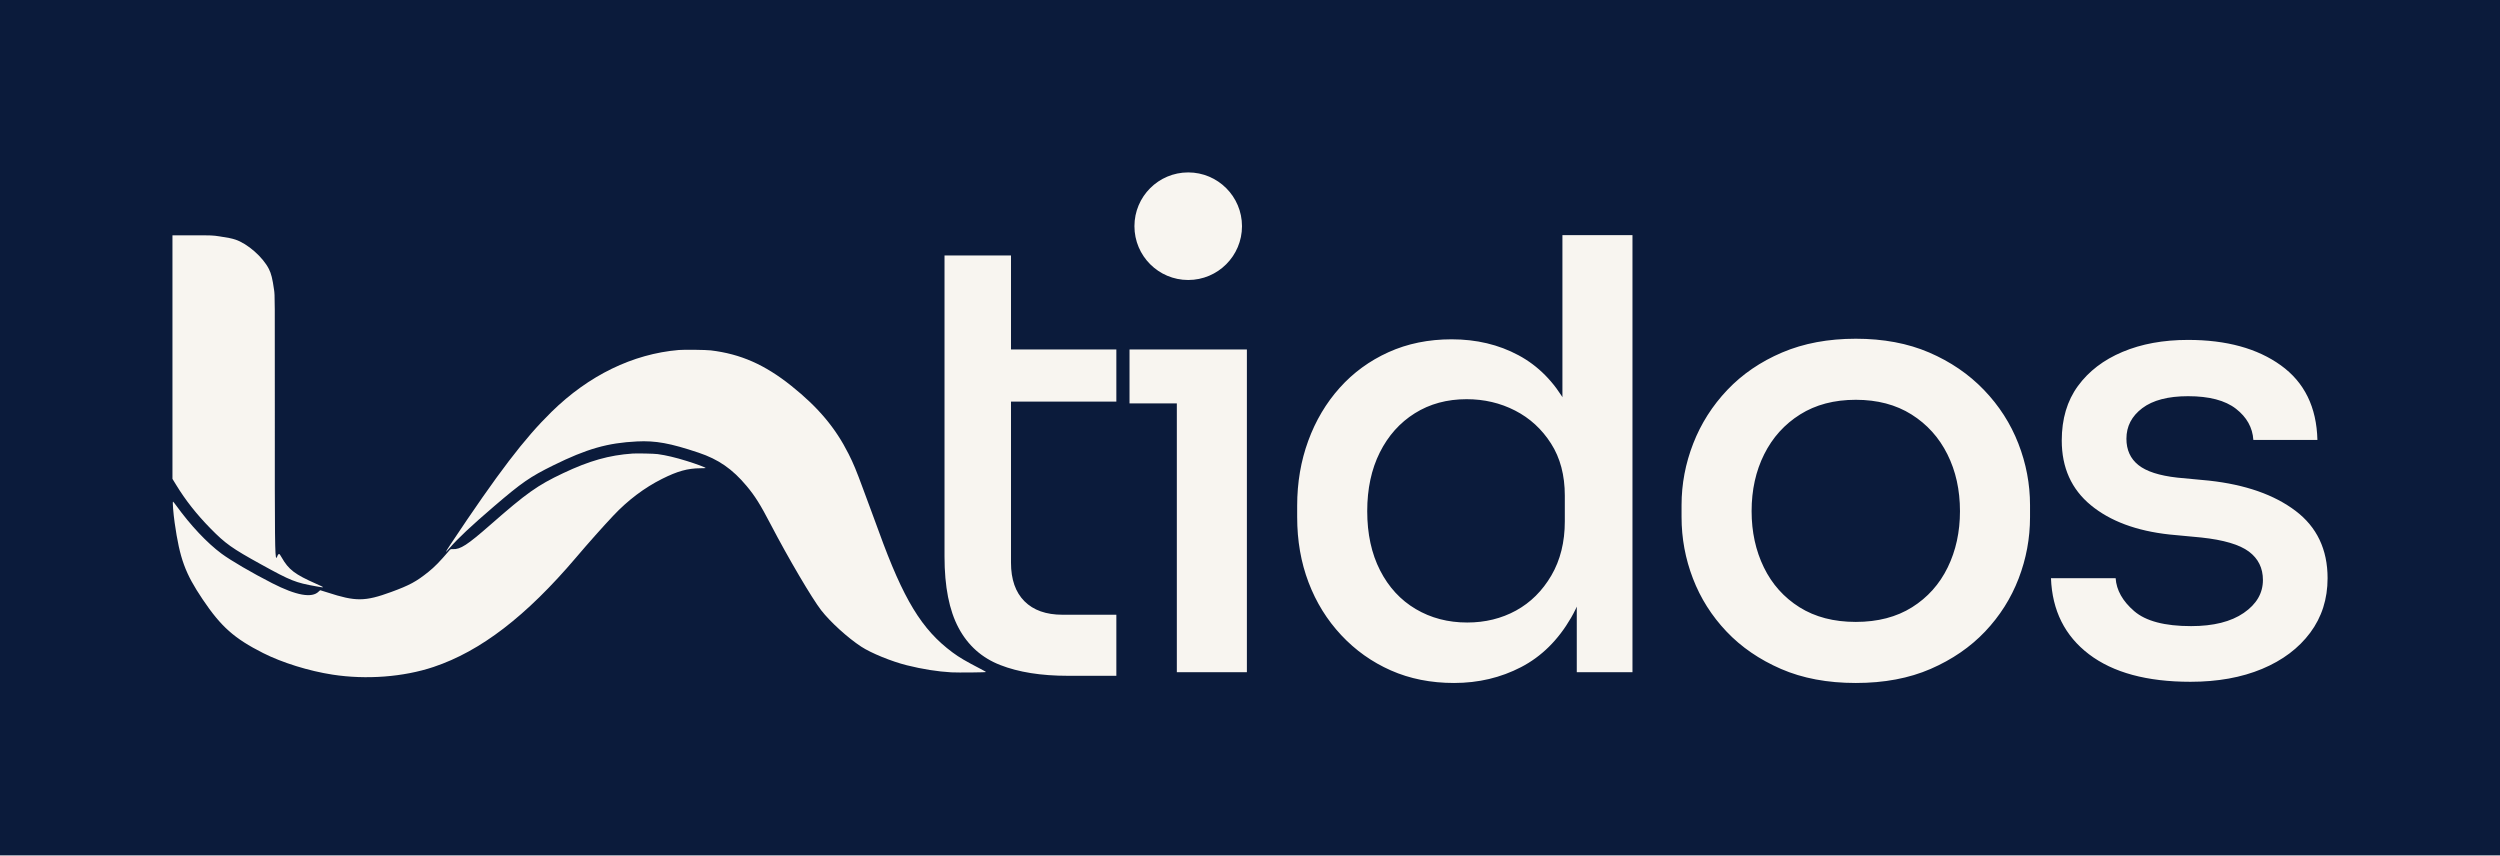
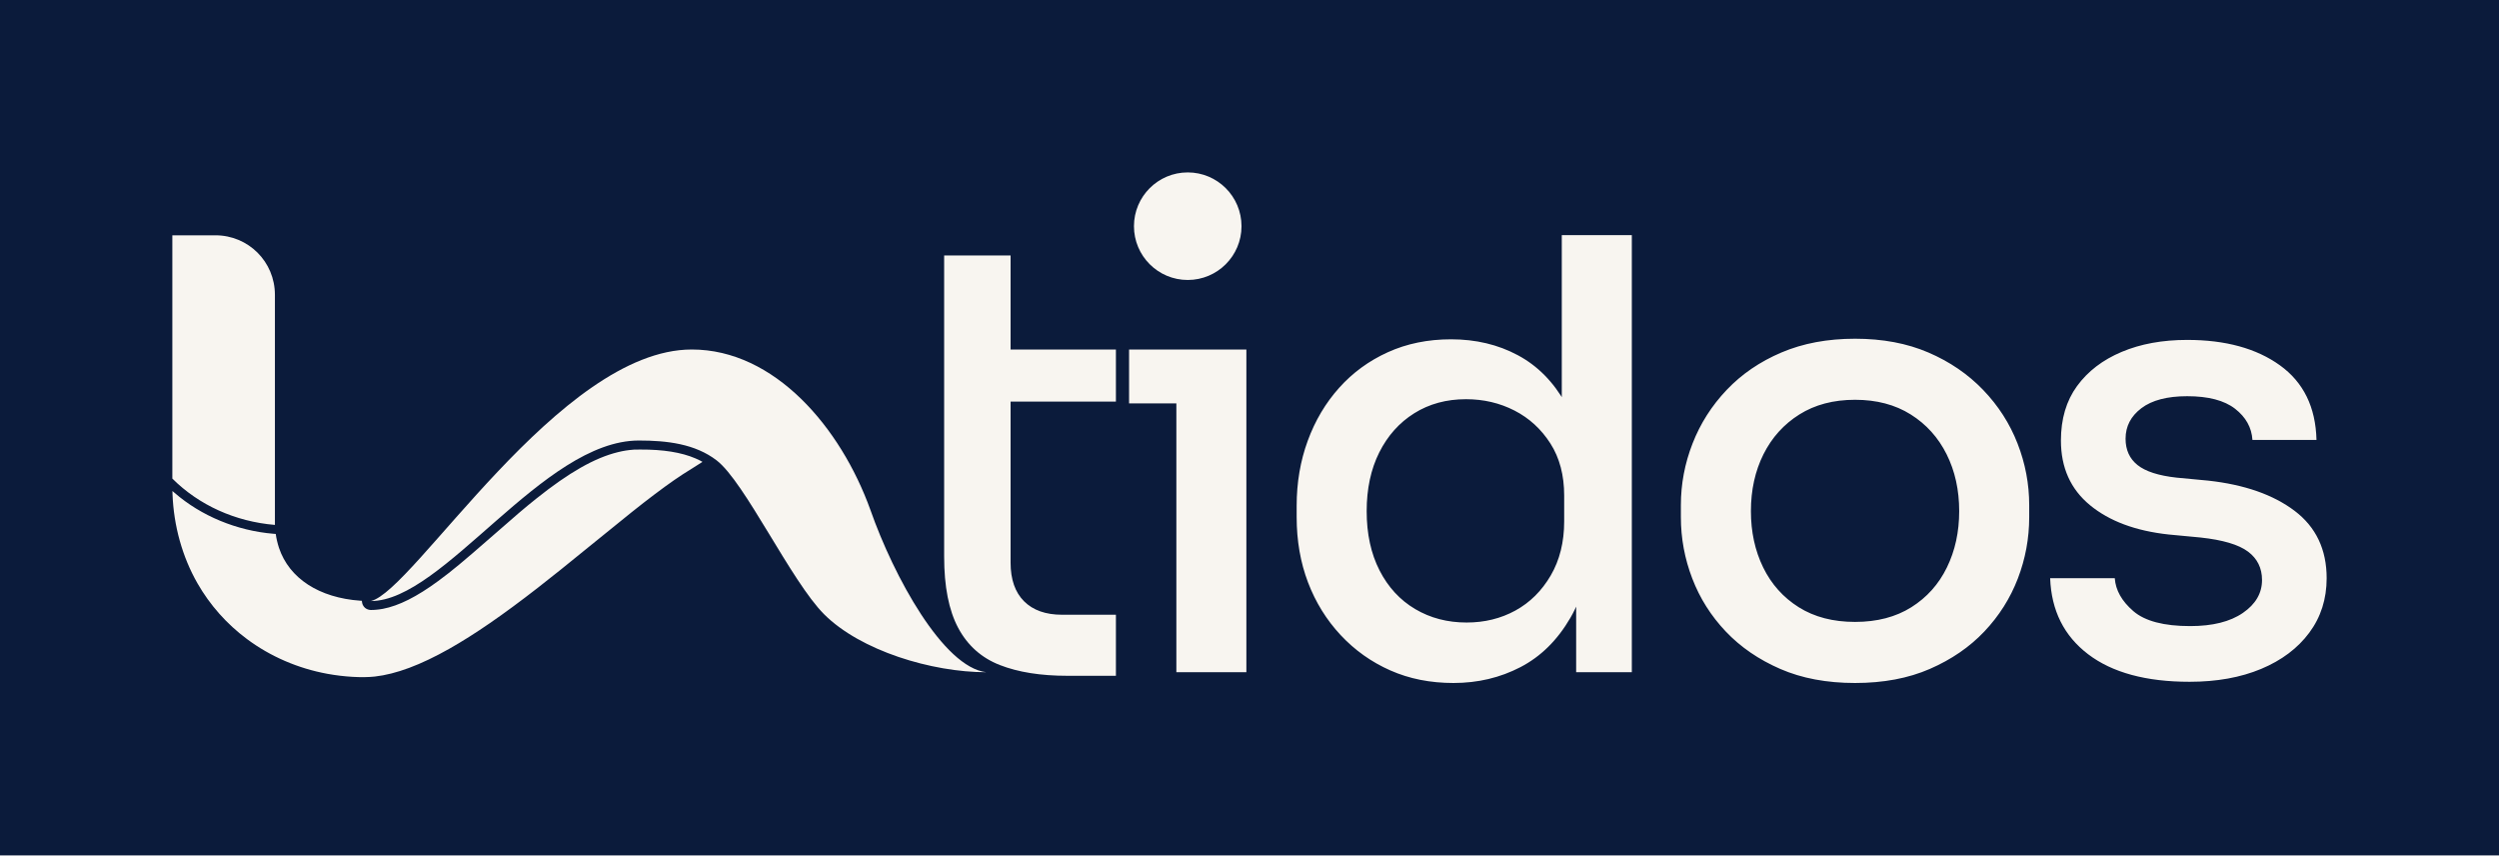
- <svg xmlns="http://www.w3.org/2000/svg" viewBox="-79.99 -79.99 1159.85 396.85" width="1159.85" height="396.85">
-   <rect id="Fondo" x="-79.99" y="-79.99" width="1159.85" height="396.85" fill="#0B1B3B" />
+ <svg xmlns="http://www.w3.org/2000/svg" viewBox="-80 -80 1160 396.91" width="1160" height="396.91">
+   <rect id="Fondo" x="-80" y="-80" width="1160" height="396.91" fill="#0B1B3B" />
  <g id="Logotipo">
-     <path id="gesto" fill="#F8F5F0" fill-rule="nonzero" d="M0.02 85.68L0.02 142.18 1.71 144.94C6.04 152.04 11.24 158.64 17.64 165.16C24.63 172.28 27.59 174.38 41.21 181.89C54.96 189.48 57.1 190.33 66.66 192.03C70.9 192.79 70.91 192.73 66.88 190.94C56.76 186.48 53.91 184.3 50.64 178.56C50.21 177.82 49.78 177.15 49.66 177.07C49.35 176.86 48.9 177.33 48.63 178.18C48.49 178.58 48.31 178.87 48.22 178.84C47.55 178.62 47.47 170.45 47.51 111.22C47.54 57.16 47.54 57.16 47.17 54.54C46.41 49.22 45.85 46.98 44.76 44.81C41.98 39.29 34.88 33.06 29.22 31.17C27.62 30.64 25.68 30.24 21.89 29.68C18.54 29.18 18.54 29.18 9.28 29.18L0.02 29.18 0.02 85.68M234.89 82.39C213.59 84.22 193.15 94.16 175.9 111.08C163.23 123.5 151.17 139.31 128.98 172.63C126.37 176.56 126.27 176.98 128.64 174.22C132.48 169.76 138.59 164.03 149.14 154.98C162.13 143.85 165.84 141.28 176.68 135.92C192.22 128.25 201.89 125.48 215.54 124.81C224.18 124.38 230.92 125.61 244.12 130.03C253.31 133.1 259.82 137.61 266.37 145.45C270.33 150.19 272.68 153.93 277.58 163.33C285.78 179.04 296.76 197.69 301 203.15C305.26 208.61 313.26 215.88 319.57 220.02C324.12 223 333.59 226.87 340.7 228.65C347.9 230.46 355.07 231.59 361.4 231.94C364.61 232.11 377.47 231.98 377.47 231.78C377.47 231.71 376.37 231.09 375.03 230.39C368.01 226.75 365.08 225.03 361.92 222.69C347.65 212.11 339.19 198.21 327.71 166.52C326.72 163.76 325.11 159.42 324.15 156.86C323.19 154.31 321.58 149.95 320.57 147.2C317.25 138.18 315.94 135.02 313.72 130.63C307.61 118.5 299.64 109.01 287.18 99.05C274.85 89.19 263.66 84.25 249.8 82.57C247.56 82.3 237.35 82.17 234.89 82.39M213.53 130.43C202.57 131.19 193.47 133.77 181.22 139.56C169.32 145.2 164.39 148.69 147.47 163.53C136.85 172.83 133.58 174.96 130.14 174.78C129.04 174.73 129.04 174.73 128.16 175.75C124.06 180.55 121.63 183.04 118.76 185.34C113.18 189.83 110.01 191.54 101.5 194.66C89.3 199.12 85.03 199.15 71.94 194.88C70.21 194.31 68.72 193.85 68.62 193.85C68.52 193.85 68.18 194.12 67.86 194.45C64.79 197.61 57.47 196.3 46.31 190.59C36.89 185.78 27.09 180.06 22.76 176.85C16.09 171.9 8.5 163.85 1.77 154.57C1.03 153.55 0.36 152.72 0.28 152.72C0 152.72 0.42 158.17 1.04 162.53C3.42 179.21 5.88 185.95 14.02 198.06C22.55 210.76 28.69 216.22 42.09 222.99C50.89 227.45 63.34 231.32 74.29 233C89.92 235.42 107.22 234.1 121.14 229.44C143.01 222.12 164.1 205.92 187.24 178.7C192.95 171.97 199.82 164.25 204.6 159.19C211.3 152.08 219.02 146.26 227.15 142.19C234.36 138.58 239.02 137.29 244.95 137.25C246.29 137.24 247.39 137.2 247.39 137.15C247.39 136.87 243.12 135.28 238.63 133.88C233.37 132.25 229.07 131.23 225.15 130.69C223.54 130.46 215.54 130.29 213.53 130.43" />
-     <path id="letras" fill="#F8F5F0" fill-rule="nonzero" d="M437.93 233.54L415.43 233.54Q396.82 233.54 384.05 228.54Q371.26 223.55 364.74 211.32Q358.21 199.1 358.21 178.27L358.21 178.27L358.21 38.54L389.05 38.54L389.05 181.04Q389.05 192.71 395.3 198.96Q401.55 205.21 412.93 205.21L412.93 205.21L437.93 205.21L437.93 233.54ZM437.93 106.32L358.21 106.32L358.21 82.15L437.93 82.15L437.93 106.32ZM498.49 231.88L465.99 231.88L465.99 82.15L498.49 82.15L498.49 231.88ZM498.49 107.15L444.04 107.15L444.04 82.15L498.49 82.15L498.49 107.15ZM594.6 236.87L594.6 236.87Q578.49 236.87 565.29 231.04Q552.1 225.21 542.24 214.65Q532.38 204.1 527.1 190.21Q521.82 176.32 521.82 159.93L521.82 159.93L521.82 154.65Q521.82 138.54 526.96 124.51Q532.09 110.49 541.55 99.93Q550.99 89.38 564.18 83.41Q577.38 77.43 593.49 77.43L593.49 77.43Q610.71 77.43 624.46 84.8Q638.21 92.15 646.68 107.29Q655.15 122.43 655.99 145.77L655.99 145.77L644.88 130.49L644.88 29.1L677.38 29.1L677.38 231.88L651.54 231.88L651.54 166.87L658.77 166.87Q657.93 191.04 648.9 206.6Q639.88 222.16 625.71 229.51Q611.54 236.87 594.6 236.87ZM600.71 208.82L600.71 208.82Q613.21 208.82 623.35 203.27Q633.48 197.71 639.74 187.01Q645.99 176.32 645.99 161.88L645.99 161.88L645.99 149.93Q645.99 135.76 639.59 125.77Q633.21 115.77 622.93 110.49Q612.65 105.21 600.43 105.21L600.43 105.21Q586.82 105.21 576.4 111.74Q565.99 118.26 560.15 129.94Q554.32 141.6 554.32 157.15L554.32 157.15Q554.32 172.99 560.3 184.66Q566.26 196.32 576.82 202.57Q587.38 208.82 600.71 208.82ZM780.99 236.87L780.99 236.87Q761.26 236.87 746.27 230.35Q731.26 223.82 720.99 212.99Q710.71 202.15 705.43 188.4Q700.15 174.65 700.15 159.93L700.15 159.93L700.15 154.37Q700.15 139.66 705.57 125.77Q710.98 111.88 721.4 100.9Q731.82 89.93 746.82 83.54Q761.82 77.16 780.99 77.16L780.99 77.16Q800.15 77.16 815.01 83.54Q829.87 89.93 840.43 100.9Q850.99 111.88 856.4 125.77Q861.82 139.66 861.82 154.37L861.82 154.37L861.82 159.93Q861.82 174.65 856.54 188.4Q851.26 202.15 840.99 212.99Q830.71 223.82 815.71 230.35Q800.71 236.87 780.99 236.87ZM780.99 208.54L780.99 208.54Q796.26 208.54 807.1 201.74Q817.93 194.93 823.62 183.27Q829.32 171.6 829.32 157.15L829.32 157.15Q829.32 142.43 823.48 130.76Q817.66 119.1 806.82 112.29Q795.99 105.49 780.99 105.49L780.99 105.49Q765.98 105.49 755.16 112.29Q744.32 119.1 738.49 130.76Q732.65 142.43 732.65 157.15L732.65 157.15Q732.65 171.6 738.35 183.27Q744.04 194.93 754.87 201.74Q765.71 208.54 780.99 208.54ZM936.27 236.32L936.27 236.32Q905.98 236.32 889.18 223.55Q872.38 210.76 871.54 188.26L871.54 188.26L901.54 188.26Q902.1 196.6 910.15 203.54Q918.21 210.49 936.54 210.49L936.54 210.49Q952.1 210.49 960.98 204.37Q969.87 198.26 969.87 189.1L969.87 189.1Q969.87 180.76 963.35 175.9Q956.82 171.04 941.26 169.38L941.26 169.38L926.54 167.99Q903.49 165.48 890.01 154.37Q876.54 143.26 876.54 124.38L876.54 124.38Q876.54 109.37 884.04 99.1Q891.54 88.82 904.73 83.27Q917.93 77.71 935.15 77.71L935.15 77.71Q961.82 77.71 978.21 89.52Q994.6 101.32 995.15 124.1L995.15 124.1L965.43 124.1Q964.87 115.49 957.37 109.66Q949.87 103.82 935.15 103.82L935.15 103.82Q921.26 103.82 913.9 109.37Q906.54 114.93 906.54 123.55L906.54 123.55Q906.54 131.32 912.09 135.76Q917.65 140.21 930.15 141.6L930.15 141.6L944.87 142.99Q970.15 145.77 985.01 157.02Q999.87 168.26 999.87 188.26L999.87 188.26Q999.87 202.71 991.82 213.54Q983.76 224.37 969.46 230.35Q955.15 236.32 936.27 236.32Z" />
-     <path id="punto-i" fill="#F8F5F0" fill-rule="nonzero" d="M446.32 24.95C446.32 11.17 457.49 0 471.27 0C485.04 0 496.22 11.17 496.22 24.95C496.22 38.74 485.04 49.91 471.27 49.91C457.49 49.91 446.32 38.74 446.32 24.95Z" />
+     <path id="gesto" fill="#F8F5F0" fill-rule="nonzero" d="M0 142.06L0 29.18L19.97 29.18C35.32 29.18 47.61 41.47 47.61 56.82L47.61 163.56C29.18 162.03 12.29 154.35 0 142.06ZM92.15 198.89C112.11 194.28 179.69 82.17 241.12 82.17C279.52 82.17 310.23 118.26 324.05 156.65C334.81 187.37 357.84 229.6 377.81 231.91C352.47 231.91 319.45 221.92 302.55 205.03C287.2 189.67 265.69 143.6 252.64 133.61C242.66 125.94 229.6 124.4 216.55 124.4C172.01 124.4 125.94 198.89 92.15 198.89ZM214.37 128.62C211.31 128.86 209.52 129.15 206.8 129.81C196.03 132.45 184.11 139.24 168.96 151.35C163.33 155.85 160.41 158.34 147.31 169.81C134.94 180.63 129.61 185.05 123.42 189.59C113.46 196.91 105.11 201.1 97.72 202.5C95.78 202.86 93.29 203.09 92.02 203.03C90.08 202.93 88.6 201.72 88.13 199.88C88.05 199.57 87.99 199.19 87.99 199.04L87.99 198.77 87.28 198.73C68.16 197.4 54.27 188.39 49.51 174.24C48.89 172.39 48.24 169.65 48.06 168.16L48.01 167.76 46.91 167.67C29.9 166.24 13.38 159.4 1.06 148.7C0.67 148.36 0.28 148.03 0.19 147.96L0.04 147.84 0.08 149.26C0.62 164.01 4.65 178.39 11.64 190.62C17.45 200.76 25.23 209.53 34.69 216.56C45.51 224.61 58.34 230.15 71.97 232.65C79.75 234.08 88.19 234.56 93.98 233.92C103.81 232.82 115.25 228.55 128.6 221C140.28 214.4 153.43 205.34 169.67 192.71C176.59 187.33 181.95 183.03 196.13 171.48C211.46 158.99 217.2 154.42 223.49 149.66C230.8 144.14 235.5 140.89 241.21 137.4C243.39 136.07 246.08 134.36 246.08 134.31C246.08 134.22 244.1 133.24 242.81 132.69C236.26 129.89 227.81 128.54 217.2 128.59C215.8 128.59 214.53 128.61 214.37 128.62" />
+     <path id="letras" fill="#F8F5F0" fill-rule="nonzero" d="M437.99 233.57L415.49 233.57Q396.87 233.57 384.1 228.57Q371.31 223.57 364.78 211.35Q358.26 199.12 358.26 178.29L358.26 178.29L358.26 38.55L389.1 38.55L389.1 181.06Q389.1 192.74 395.35 198.99Q401.6 205.24 412.99 205.24L412.99 205.24L437.99 205.24L437.99 233.57ZM437.99 106.33L358.26 106.33L358.26 82.17L437.99 82.17L437.99 106.33ZM498.55 231.91L466.05 231.91L466.05 82.17L498.55 82.17L498.55 231.91ZM498.55 107.17L444.1 107.17L444.1 82.17L498.55 82.17L498.55 107.17ZM594.68 236.91L594.68 236.91Q578.56 236.91 565.37 231.07Q552.17 225.24 542.31 214.68Q532.45 204.12 527.16 190.23Q521.89 176.34 521.89 159.95L521.89 159.95L521.89 154.67Q521.89 138.56 527.03 124.53Q532.16 110.5 541.62 99.94Q551.06 89.39 564.25 83.42Q577.45 77.44 593.56 77.44L593.56 77.44Q610.79 77.44 624.54 84.81Q638.3 92.16 646.77 107.31Q655.24 122.45 656.07 145.79L656.07 145.79L644.96 130.5L644.96 29.1L677.47 29.1L677.47 231.91L651.63 231.91L651.63 166.9L658.85 166.9Q658.01 191.07 648.98 206.63Q639.96 222.18 625.79 229.54Q611.62 236.91 594.68 236.91ZM600.78 208.85L600.78 208.85Q613.28 208.85 623.43 203.29Q633.56 197.73 639.82 187.04Q646.07 176.34 646.07 161.9L646.07 161.9L646.07 149.95Q646.07 135.78 639.68 125.78Q633.29 115.78 623.01 110.5Q612.73 105.23 600.51 105.23L600.51 105.23Q586.9 105.23 576.48 111.75Q566.06 118.28 560.22 129.95Q554.39 141.62 554.39 157.17L554.39 157.17Q554.39 173.01 560.37 184.68Q566.34 196.34 576.89 202.6Q587.45 208.85 600.78 208.85ZM781.09 236.91L781.09 236.91Q761.36 236.91 746.36 230.38Q731.36 223.85 721.08 213.02Q710.8 202.18 705.53 188.43Q700.24 174.67 700.24 159.95L700.24 159.95L700.24 154.39Q700.24 139.67 705.66 125.78Q711.08 111.89 721.5 100.92Q731.92 89.94 746.91 83.56Q761.92 77.17 781.09 77.17L781.09 77.17Q800.25 77.17 815.12 83.56Q829.98 89.94 840.54 100.92Q851.1 111.89 856.51 125.78Q861.93 139.67 861.93 154.39L861.93 154.39L861.93 159.95Q861.93 174.67 856.66 188.43Q851.37 202.18 841.1 213.02Q830.82 223.85 815.81 230.38Q800.81 236.91 781.09 236.91ZM781.09 208.57L781.09 208.57Q796.37 208.57 807.2 201.77Q818.04 194.95 823.73 183.29Q829.43 171.62 829.43 157.17L829.43 157.17Q829.43 142.45 823.59 130.78Q817.76 119.12 806.93 112.31Q796.09 105.5 781.09 105.5L781.09 105.5Q766.08 105.5 755.25 112.31Q744.42 119.12 738.58 130.78Q732.75 142.45 732.75 157.17L732.75 157.17Q732.75 171.62 738.44 183.29Q744.14 194.95 754.97 201.77Q765.81 208.57 781.09 208.57ZM936.39 236.35L936.39 236.35Q906.1 236.35 889.29 223.57Q872.49 210.79 871.65 188.29L871.65 188.29L901.65 188.29Q902.22 196.62 910.27 203.57Q918.33 210.51 936.66 210.51L936.66 210.51Q952.22 210.51 961.11 204.4Q970 198.29 970 189.13L970 189.13Q970 180.79 963.47 175.93Q956.94 171.07 941.39 169.4L941.39 169.4L926.66 168.01Q903.61 165.51 890.13 154.39Q876.65 143.28 876.65 124.39L876.65 124.39Q876.65 109.39 884.15 99.11Q891.66 88.83 904.85 83.28Q918.05 77.72 935.27 77.72L935.27 77.72Q961.94 77.72 978.34 89.53Q994.72 101.33 995.28 124.12L995.28 124.12L965.55 124.12Q965 115.5 957.5 109.67Q949.99 103.84 935.27 103.84L935.27 103.84Q921.38 103.84 914.02 109.39Q906.66 114.95 906.66 123.56L906.66 123.56Q906.66 131.34 912.21 135.78Q917.77 140.23 930.27 141.62L930.27 141.62L945 143.01Q970.27 145.79 985.14 157.04Q1000 168.29 1000 188.29L1000 188.29Q1000 202.73 991.94 213.57Q983.89 224.4 969.58 230.38Q955.28 236.35 936.39 236.35Z" />
+     <path id="punto-i" fill="#F8F5F0" fill-rule="nonzero" d="M446.37 24.96C446.37 11.17 457.55 0 471.33 0C485.11 0 496.29 11.17 496.29 24.96C496.29 38.74 485.11 49.91 471.33 49.91C457.55 49.91 446.37 38.74 446.37 24.96Z" />
  </g>
</svg>
